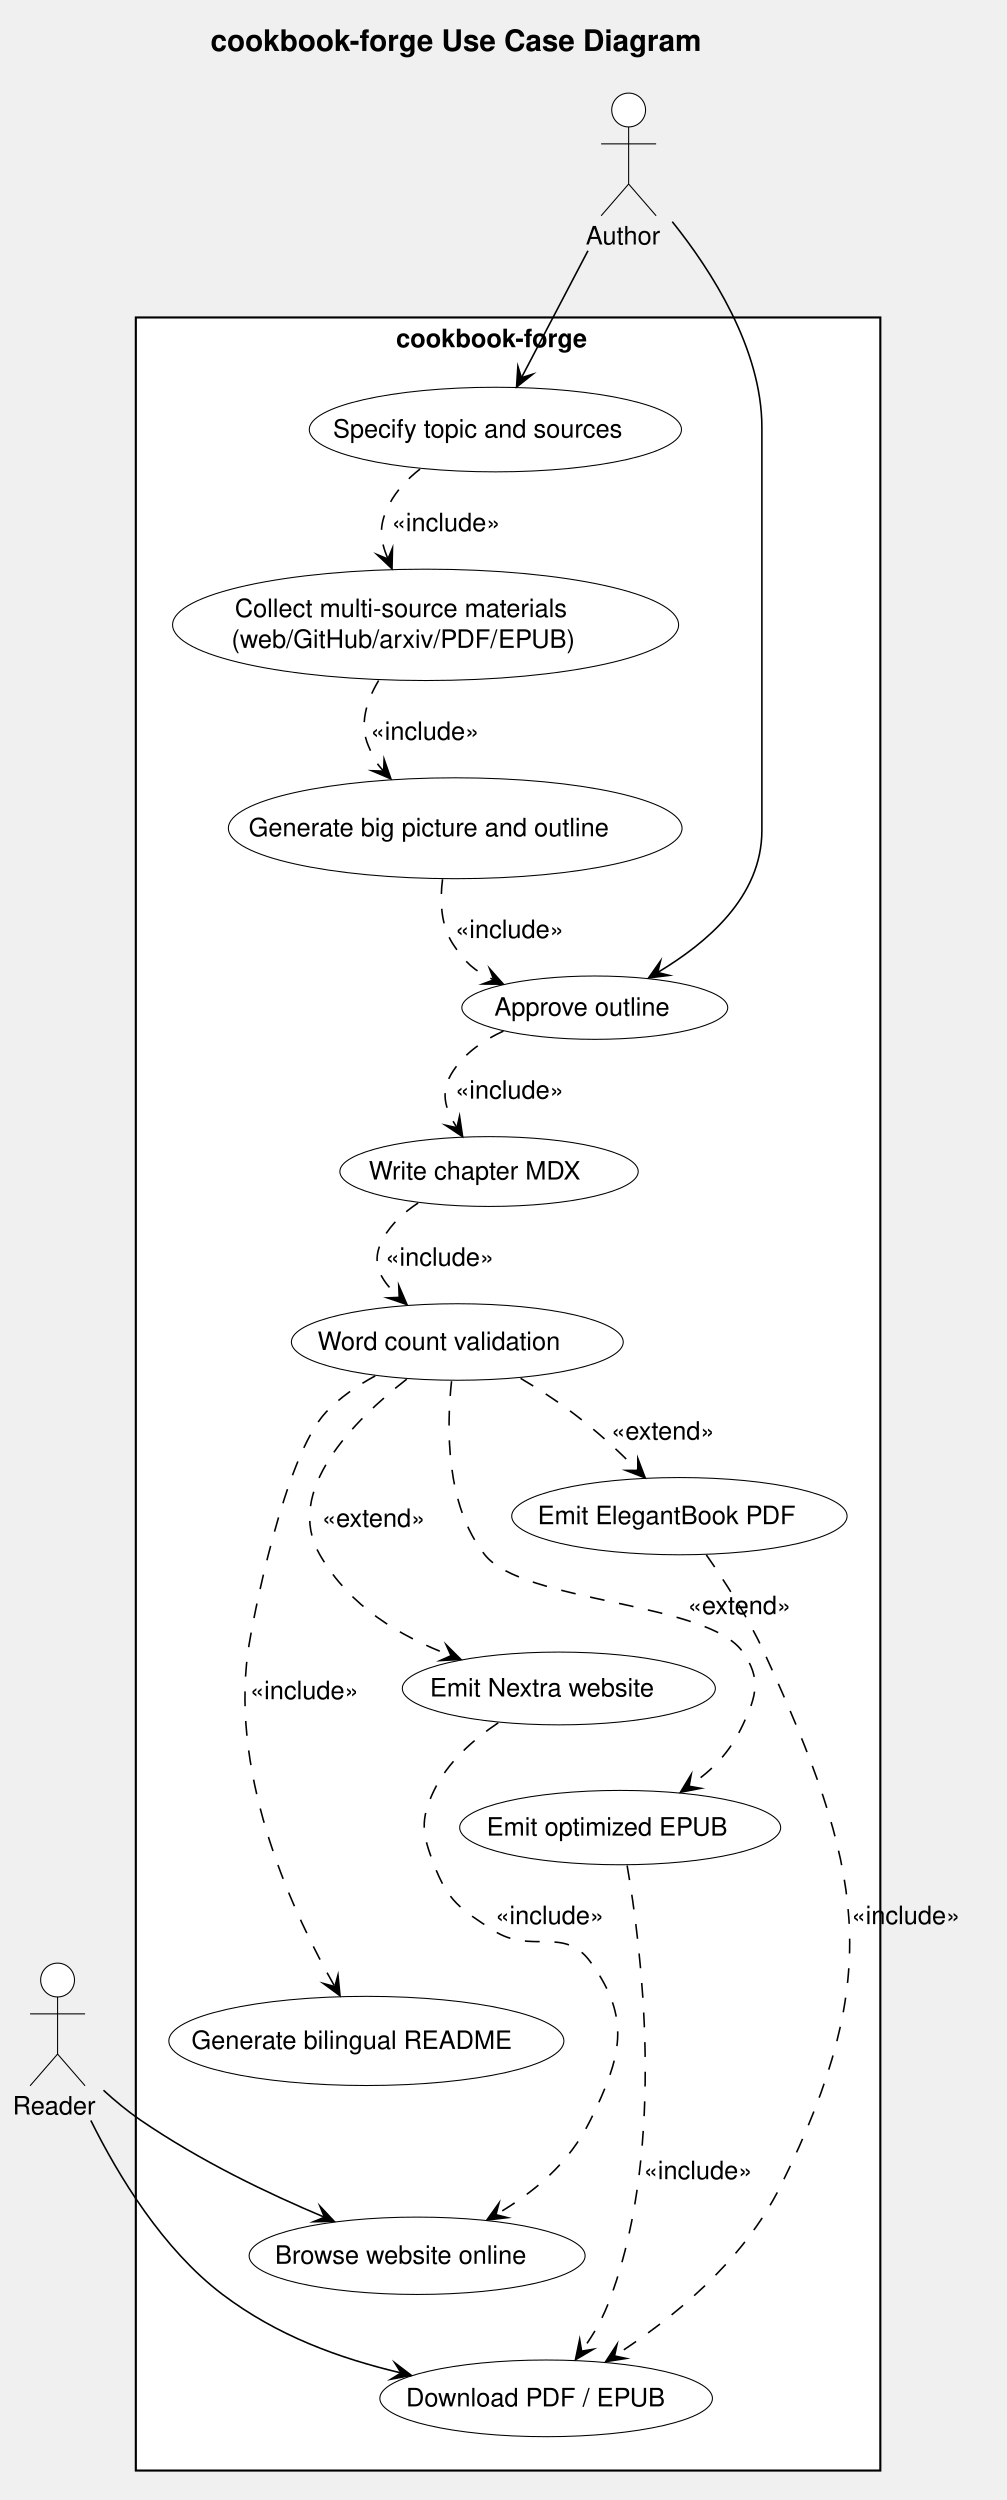
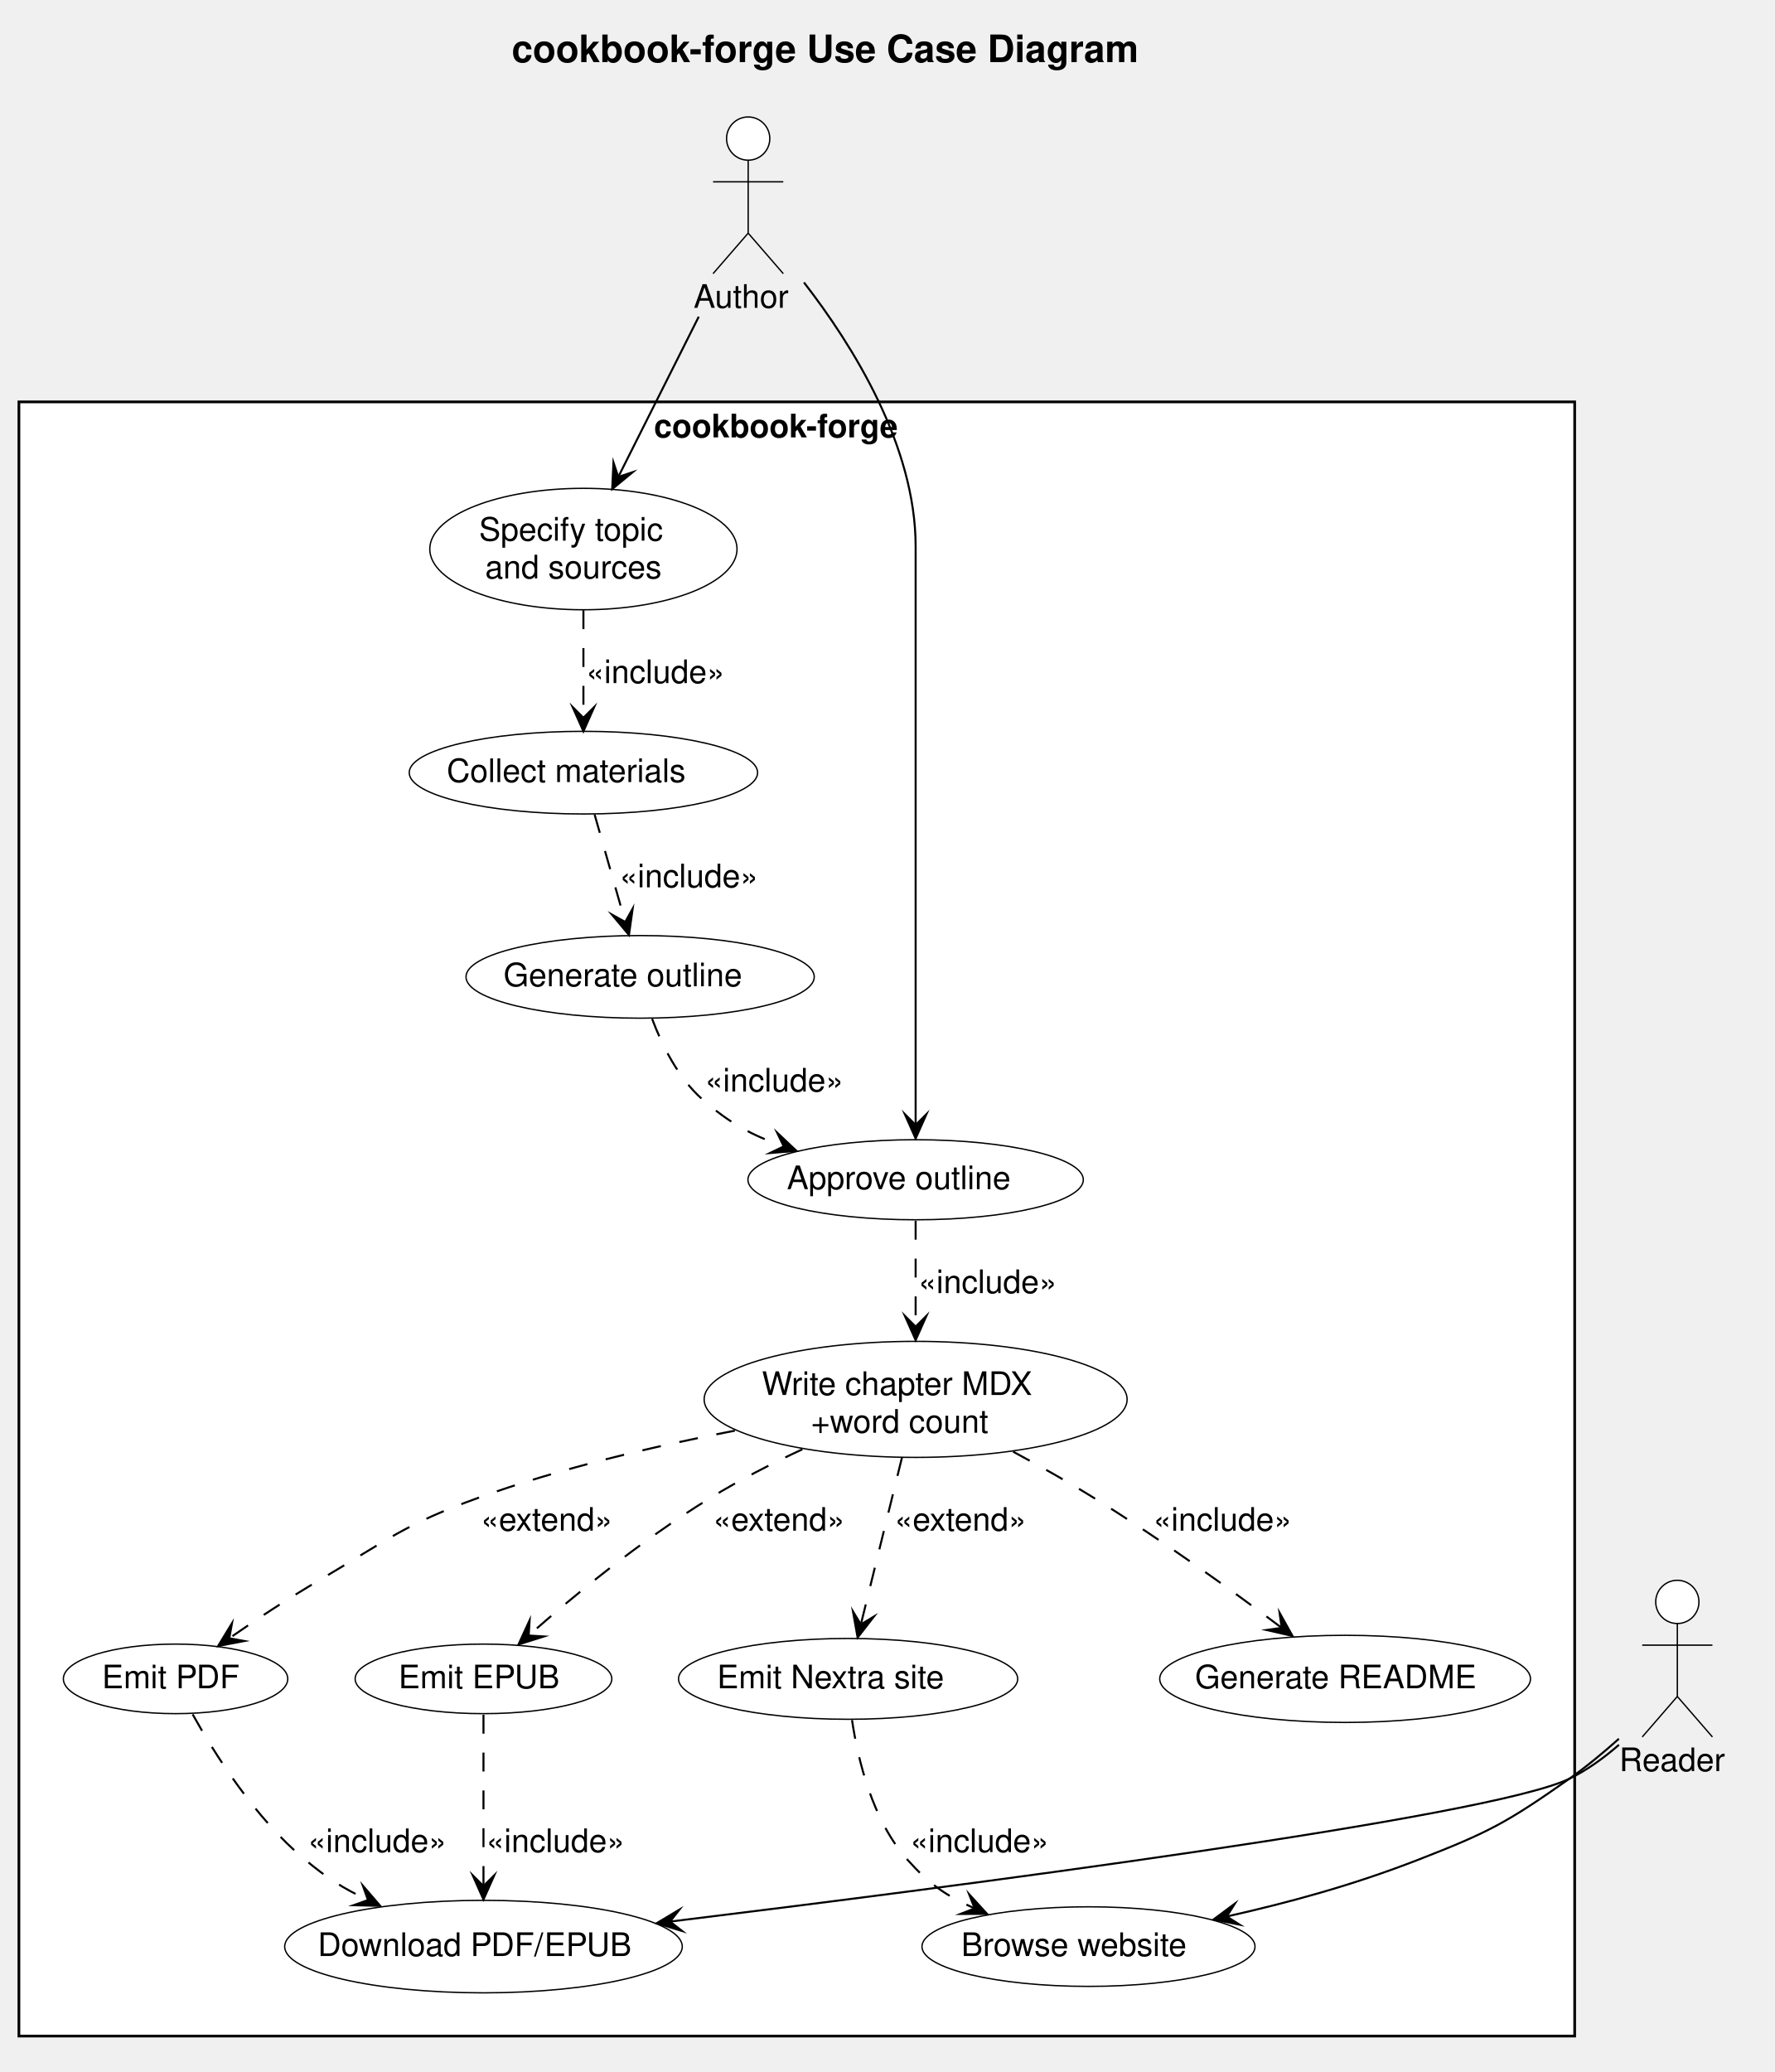
- <svg xmlns="http://www.w3.org/2000/svg" contentStyleType="text/css" data-diagram-type="DESCRIPTION" height="1182px" preserveAspectRatio="none" style="width:476px;height:1182px;background:#FFFFFF;" version="1.1" viewBox="0 0 476 1182" width="476px" zoomAndPan="magnify">
+ <svg xmlns="http://www.w3.org/2000/svg" contentStyleType="text/css" data-diagram-type="DESCRIPTION" height="767px" preserveAspectRatio="none" style="width:657px;height:767px;background:#FFFFFF;" version="1.1" viewBox="0 0 657 767" width="657px" zoomAndPan="magnify">
  <defs />
  <g>
    <g class="title" data-source-line="23">
-       <text fill="#000000" font-family="Helvetica" font-size="14" font-weight="700" lengthAdjust="spacing" textLength="270.628" x="99.551" y="24.075">cookbook-forge Use Case Diagram</text>
+       <text fill="#000000" font-family="Helvetica" font-size="14" font-weight="700" lengthAdjust="spacing" textLength="271.551" x="189.478" y="22.995">cookbook-forge Use Case Diagram</text>
    </g>
    <g class="cluster" data-qualified-name="cookbook-forge" data-source-line="33" id="ent0003">
-       <rect fill="#FFFFFF" height="1017.98" style="stroke:#000000;stroke-width:1;" width="352" x="64.22" y="150.095" />
-       <text fill="#000000" font-family="Helvetica" font-size="12" font-weight="700" lengthAdjust="spacing" textLength="105.897" x="187.272" y="164.159">cookbook-forge</text>
+       <rect fill="#FFFFFF" height="604.93" style="stroke:#000000;stroke-width:1;" width="576" x="7" y="148.767" />
+       <text fill="#000000" font-family="Helvetica" font-size="12" font-weight="700" lengthAdjust="spacing" textLength="105.732" x="242.134" y="161.905">cookbook-forge</text>
    </g>
    <g class="entity" data-qualified-name="cookbook-forge.UC0" data-source-line="34" id="ent0004">
-       <ellipse cx="234.218" cy="203.094" fill="#FFFFFF" rx="87.998" ry="20" style="stroke:#000000;stroke-width:0.5;" />
-       <text fill="#000000" font-family="Helvetica" font-size="12" lengthAdjust="spacing" textLength="153.562" x="157.437" y="206.886">Specify topic and sources</text>
+       <ellipse cx="215.997" cy="203.243" fill="#FFFFFF" rx="56.877" ry="22.476" style="stroke:#000000;stroke-width:0.5;" />
+       <text fill="#000000" font-family="Helvetica" font-size="12" lengthAdjust="spacing" textLength="77.285" x="177.355" y="200.14">Specify topic</text>
+       <text fill="#000000" font-family="Helvetica" font-size="12" lengthAdjust="spacing" textLength="72.756" x="179.619" y="214.109">and sources</text>
    </g>
    <g class="entity" data-qualified-name="cookbook-forge.UC1" data-source-line="35" id="ent0005">
-       <ellipse cx="201.22" cy="295.429" fill="#FFFFFF" rx="119.62" ry="26.324" style="stroke:#000000;stroke-width:0.5;" />
-       <text fill="#000000" font-family="Helvetica" font-size="12" lengthAdjust="spacing" textLength="180.416" x="111.012" y="291.731">Collect multi-source materials</text>
-       <text fill="#000000" font-family="Helvetica" font-size="12" lengthAdjust="spacing" textLength="183.592" x="109.424" y="306.315">(web/GitHub/arxiv/PDF/EPUB)</text>
+       <ellipse cx="216.002" cy="286.015" fill="#FFFFFF" rx="64.492" ry="15.298" style="stroke:#000000;stroke-width:0.5;" />
+       <text fill="#000000" font-family="Helvetica" font-size="12" lengthAdjust="spacing" textLength="101.227" x="165.388" y="289.5">Collect materials</text>
    </g>
    <g class="entity" data-qualified-name="cookbook-forge.UC2" data-source-line="36" id="ent0006">
-       <ellipse cx="215.216" cy="391.596" fill="#FFFFFF" rx="107.256" ry="23.851" style="stroke:#000000;stroke-width:0.5;" />
-       <text fill="#000000" font-family="Helvetica" font-size="12" lengthAdjust="spacing" textLength="195.346" x="117.543" y="395.388">Generate big picture and outline</text>
+       <ellipse cx="236.998" cy="361.61" fill="#FFFFFF" rx="64.468" ry="15.293" style="stroke:#000000;stroke-width:0.5;" />
+       <text fill="#000000" font-family="Helvetica" font-size="12" lengthAdjust="spacing" textLength="101.168" x="186.414" y="365.095">Generate outline</text>
    </g>
    <g class="entity" data-qualified-name="cookbook-forge.UC3" data-source-line="37" id="ent0007">
-       <ellipse cx="281.215" cy="476.428" fill="#FFFFFF" rx="62.865" ry="14.973" style="stroke:#000000;stroke-width:0.5;" />
-       <text fill="#000000" font-family="Helvetica" font-size="12" lengthAdjust="spacing" textLength="94.963" x="233.733" y="480.22">Approve outline</text>
+       <ellipse cx="338.997" cy="436.714" fill="#FFFFFF" rx="62.087" ry="14.818" style="stroke:#000000;stroke-width:0.5;" />
+       <text fill="#000000" font-family="Helvetica" font-size="12" lengthAdjust="spacing" textLength="95.326" x="291.334" y="440.199">Approve outline</text>
    </g>
    <g class="entity" data-qualified-name="cookbook-forge.UC4" data-source-line="38" id="ent0008">
-       <ellipse cx="231.218" cy="553.902" fill="#FFFFFF" rx="70.537" ry="16.508" style="stroke:#000000;stroke-width:0.5;" />
-       <text fill="#000000" font-family="Helvetica" font-size="12" lengthAdjust="spacing" textLength="113.701" x="174.367" y="557.694">Write chapter MDX</text>
+       <ellipse cx="338.996" cy="518.012" fill="#FFFFFF" rx="78.296" ry="21.475" style="stroke:#000000;stroke-width:0.5;" />
+       <text fill="#000000" font-family="Helvetica" font-size="12" lengthAdjust="spacing" textLength="113.859" x="282.066" y="516.389">Write chapter MDX</text>
+       <text fill="#000000" font-family="Helvetica" font-size="12" lengthAdjust="spacing" textLength="77.432" x="300.28" y="530.358">+word count</text>
    </g>
-     <g class="entity" data-qualified-name="cookbook-forge.UC5" data-source-line="39" id="ent0009">
-       <ellipse cx="216.22" cy="634.495" fill="#FFFFFF" rx="78.45" ry="18.09" style="stroke:#000000;stroke-width:0.5;" />
-       <text fill="#000000" font-family="Helvetica" font-size="12" lengthAdjust="spacing" textLength="132.111" x="150.164" y="638.287">Word count validation</text>
+     <g class="entity" data-qualified-name="cookbook-forge.UC6" data-source-line="39" id="ent0009">
+       <ellipse cx="65" cy="621.474" fill="#FFFFFF" rx="41.54" ry="12.877" style="stroke:#000000;stroke-width:0.5;" />
+       <text fill="#000000" font-family="Helvetica" font-size="12" lengthAdjust="spacing" textLength="54.504" x="37.748" y="624.959">Emit PDF</text>
    </g>
-     <g class="entity" data-qualified-name="cookbook-forge.UC6" data-source-line="40" id="ent0010">
-       <ellipse cx="321.22" cy="716.843" fill="#FFFFFF" rx="79.29" ry="18.258" style="stroke:#000000;stroke-width:0.5;" />
-       <text fill="#000000" font-family="Helvetica" font-size="12" lengthAdjust="spacing" textLength="134.027" x="254.206" y="720.635">Emit ElegantBook PDF</text>
+     <g class="entity" data-qualified-name="cookbook-forge.UC7" data-source-line="40" id="ent0010">
+       <ellipse cx="314.001" cy="621.475" fill="#FFFFFF" rx="62.791" ry="14.958" style="stroke:#000000;stroke-width:0.5;" />
+       <text fill="#000000" font-family="Helvetica" font-size="12" lengthAdjust="spacing" textLength="97.066" x="265.468" y="624.96">Emit Nextra site</text>
    </g>
-     <g class="entity" data-qualified-name="cookbook-forge.UC7" data-source-line="41" id="ent0011">
-       <ellipse cx="264.219" cy="798.307" fill="#FFFFFF" rx="74.01" ry="17.202" style="stroke:#000000;stroke-width:0.5;" />
-       <text fill="#000000" font-family="Helvetica" font-size="12" lengthAdjust="spacing" textLength="121.869" x="203.285" y="802.098">Emit Nextra website</text>
+     <g class="entity" data-qualified-name="cookbook-forge.UC8" data-source-line="41" id="ent0011">
+       <ellipse cx="178.999" cy="621.474" fill="#FFFFFF" rx="47.519" ry="12.877" style="stroke:#000000;stroke-width:0.5;" />
+       <text fill="#000000" font-family="Helvetica" font-size="12" lengthAdjust="spacing" textLength="62.959" x="147.519" y="624.959">Emit EPUB</text>
    </g>
-     <g class="entity" data-qualified-name="cookbook-forge.UC8" data-source-line="42" id="ent0012">
-       <ellipse cx="293.219" cy="864.082" fill="#FFFFFF" rx="75.888" ry="17.578" style="stroke:#000000;stroke-width:0.5;" />
-       <text fill="#000000" font-family="Helvetica" font-size="12" lengthAdjust="spacing" textLength="126.228" x="230.104" y="867.874">Emit optimized EPUB</text>
+     <g class="entity" data-qualified-name="cookbook-forge.UC9" data-source-line="42" id="ent0012">
+       <ellipse cx="498.002" cy="621.475" fill="#FFFFFF" rx="68.642" ry="16.128" style="stroke:#000000;stroke-width:0.5;" />
+       <text fill="#000000" font-family="Helvetica" font-size="12" lengthAdjust="spacing" textLength="111.164" x="442.42" y="624.96">Generate README</text>
    </g>
-     <g class="entity" data-qualified-name="cookbook-forge.UC9" data-source-line="43" id="ent0013">
-       <ellipse cx="173.219" cy="964.954" fill="#FFFFFF" rx="93.398" ry="21.08" style="stroke:#000000;stroke-width:0.5;" />
-       <text fill="#000000" font-family="Helvetica" font-size="12" lengthAdjust="spacing" textLength="165.44" x="90.499" y="968.746">Generate bilingual README</text>
+     <g class="entity" data-qualified-name="cookbook-forge.UC10" data-source-line="43" id="ent0013">
+       <ellipse cx="402.998" cy="720.578" fill="#FFFFFF" rx="61.658" ry="14.732" style="stroke:#000000;stroke-width:0.5;" />
+       <text fill="#000000" font-family="Helvetica" font-size="12" lengthAdjust="spacing" textLength="94.26" x="355.868" y="724.063">Browse website</text>
    </g>
-     <g class="entity" data-qualified-name="cookbook-forge.UC10" data-source-line="44" id="ent0014">
-       <ellipse cx="197.217" cy="1066.532" fill="#FFFFFF" rx="79.437" ry="18.287" style="stroke:#000000;stroke-width:0.5;" />
-       <text fill="#000000" font-family="Helvetica" font-size="12" lengthAdjust="spacing" textLength="134.361" x="130.036" y="1070.324">Browse website online</text>
-     </g>
-     <g class="entity" data-qualified-name="cookbook-forge.UC11" data-source-line="45" id="ent0015">
-       <ellipse cx="258.219" cy="1133.94" fill="#FFFFFF" rx="78.629" ry="18.126" style="stroke:#000000;stroke-width:0.5;" />
-       <text fill="#000000" font-family="Helvetica" font-size="12" lengthAdjust="spacing" textLength="132.522" x="191.959" y="1137.733">Download PDF / EPUB</text>
+     <g class="entity" data-qualified-name="cookbook-forge.UC11" data-source-line="44" id="ent0014">
+       <ellipse cx="179.001" cy="720.577" fill="#FFFFFF" rx="73.601" ry="17.12" style="stroke:#000000;stroke-width:0.5;" />
+       <text fill="#000000" font-family="Helvetica" font-size="12" lengthAdjust="spacing" textLength="122.719" x="117.642" y="724.062">Download PDF/EPUB</text>
    </g>
    <g class="entity" data-qualified-name="AUTHOR" data-source-line="30" id="ent0001">
-       <ellipse cx="297.222" cy="52.015" fill="#FFFFFF" rx="8" ry="8" style="stroke:#000000;stroke-width:0.5;" />
-       <path d="M297.222,60.015 L297.222,87.015 M284.222,68.015 L310.222,68.015 M297.222,87.015 L284.222,102.015 M297.222,87.015 L310.222,102.015" fill="none" style="stroke:#000000;stroke-width:0.5;" />
-       <text fill="#000000" font-family="Helvetica" font-size="12" lengthAdjust="spacing" textLength="40.523" x="276.96" y="115.579">Author</text>
+       <ellipse cx="277" cy="51.297" fill="#FFFFFF" rx="8" ry="8" style="stroke:#000000;stroke-width:0.5;" />
+       <path d="M277,59.297 L277,86.297 M264,67.297 L290,67.297 M277,86.297 L264,101.297 M277,86.297 L290,101.297" fill="none" style="stroke:#000000;stroke-width:0.5;" />
+       <text fill="#000000" font-family="Helvetica" font-size="12" lengthAdjust="spacing" textLength="40.4" x="256.8" y="113.936">Author</text>
    </g>
    <g class="entity" data-qualified-name="READER" data-source-line="31" id="ent0002">
-       <ellipse cx="27.223" cy="936.165" fill="#FFFFFF" rx="8" ry="8" style="stroke:#000000;stroke-width:0.5;" />
-       <path d="M27.223,944.165 L27.223,971.165 M14.223,952.165 L40.223,952.165 M27.223,971.165 L14.223,986.165 M27.223,971.165 L40.223,986.165" fill="none" style="stroke:#000000;stroke-width:0.5;" />
-       <text fill="#000000" font-family="Helvetica" font-size="12" lengthAdjust="spacing" textLength="42.445" x="6" y="999.729">Reader</text>
+       <ellipse cx="621.004" cy="592.987" fill="#FFFFFF" rx="8" ry="8" style="stroke:#000000;stroke-width:0.5;" />
+       <path d="M621.004,600.987 L621.004,627.987 M608.004,608.987 L634.004,608.987 M621.004,627.987 L608.004,642.987 M621.004,627.987 L634.004,642.987" fill="none" style="stroke:#000000;stroke-width:0.5;" />
+       <text fill="#000000" font-family="Helvetica" font-size="12" lengthAdjust="spacing" textLength="43.008" x="599.5" y="655.625">Reader</text>
    </g>
-     <g class="link" data-entity-1="ent0001" data-entity-2="ent0004" data-link-type="dependency" data-source-line="48" id="lnk16">
-       <path d="M277.98,118.555 C266.83,139.835 255.579,161.315 246.539,178.585" fill="none" id="AUTHOR-to-UC0" style="stroke:#000000;stroke-width:0.75;" />
-       <polygon fill="#000000" points="244.22,183.015,251.938,176.896,246.539,178.585,244.85,173.186,244.22,183.015" style="stroke:#000000;stroke-width:0.75;stroke-linejoin:miter;stroke-miterlimit:10;" />
+     <g class="link" data-entity-1="ent0001" data-entity-2="ent0004" data-link-type="dependency" data-source-line="47" id="lnk15">
+       <path d="M258.7,117.227 C248.24,138.047 237.734,158.969 228.904,176.549" fill="none" id="AUTHOR-to-UC0" style="stroke:#000000;stroke-width:0.75;" />
+       <polygon fill="#000000" points="226.66,181.017,234.274,174.77,228.904,176.549,227.125,171.179,226.66,181.017" style="stroke:#000000;stroke-width:0.75;stroke-linejoin:miter;stroke-miterlimit:10;" />
    </g>
-     <g class="link" data-entity-1="ent0001" data-entity-2="ent0007" data-link-type="dependency" data-source-line="49" id="lnk17">
-       <path d="M317.85,104.815 C336.22,127.755 360.22,164.855 360.22,202.095 C360.22,202.095 360.22,202.095 360.22,392.595 C360.22,424.195 334.037,445.921 310.937,459.791" fill="none" id="AUTHOR-to-UC3" style="stroke:#000000;stroke-width:0.75;" />
-       <polygon fill="#000000" points="306.65,462.365,316.425,461.161,310.937,459.791,312.307,454.302,306.65,462.365" style="stroke:#000000;stroke-width:0.75;stroke-linejoin:miter;stroke-miterlimit:10;" />
+     <g class="link" data-entity-1="ent0001" data-entity-2="ent0007" data-link-type="dependency" data-source-line="48" id="lnk16">
+       <path d="M297.65,104.547 C315.68,127.807 339,165.077 339,202.247 C339,202.247 339,202.247 339,362.607 C339,383.047 339,401.697 339,416.427" fill="none" id="AUTHOR-to-UC3" style="stroke:#000000;stroke-width:0.75;" />
+       <polygon fill="#000000" points="339,421.427,343,412.427,339,416.427,335,412.427,339,421.427" style="stroke:#000000;stroke-width:0.75;stroke-linejoin:miter;stroke-miterlimit:10;" />
    </g>
-     <g class="link" data-entity-1="ent0004" data-entity-2="ent0005" data-link-type="dependency" data-source-line="50" id="lnk18">
-       <path d="M198.59,221.775 C192.81,226.275 187.61,231.695 184.22,238.095 C179.16,247.665 179.281,254.348 183.421,264.308" fill="none" id="UC0-to-UC1" style="stroke:#000000;stroke-width:0.75;stroke-dasharray:7,7;" />
-       <polygon fill="#000000" points="185.34,268.925,185.579,259.079,183.421,264.308,178.192,262.149,185.34,268.925" style="stroke:#000000;stroke-width:0.75;stroke-linejoin:miter;stroke-miterlimit:10;" />
-       <text fill="#000000" font-family="Helvetica" font-size="12" lengthAdjust="spacing" textLength="58.119" x="185.22" y="251.159">«include»</text>
+     <g class="link" data-entity-1="ent0004" data-entity-2="ent0005" data-link-type="dependency" data-source-line="49" id="lnk17">
+       <path d="M216,225.887 C216,240.097 216,253.277 216,265.707" fill="none" id="UC0-to-UC1" style="stroke:#000000;stroke-width:0.75;stroke-dasharray:7,7;" />
+       <polygon fill="#000000" points="216,270.707,220,261.707,216,265.707,212,261.707,216,270.707" style="stroke:#000000;stroke-width:0.75;stroke-linejoin:miter;stroke-miterlimit:10;" />
+       <text fill="#000000" font-family="Helvetica" font-size="12" lengthAdjust="spacing" textLength="58.16" x="217" y="252.856">«include»</text>
    </g>
-     <g class="link" data-entity-1="ent0005" data-entity-2="ent0006" data-link-type="dependency" data-source-line="51" id="lnk19">
-       <path d="M179.02,321.765 C173.24,331.395 169.74,342.515 174.22,352.745 C176.71,358.425 177.095,359.982 181.405,364.592" fill="none" id="UC1-to-UC2" style="stroke:#000000;stroke-width:0.75;stroke-dasharray:7,7;" />
-       <polygon fill="#000000" points="184.82,368.245,181.595,358.939,181.405,364.592,175.752,364.402,184.82,368.245" style="stroke:#000000;stroke-width:0.75;stroke-linejoin:miter;stroke-miterlimit:10;" />
-       <text fill="#000000" font-family="Helvetica" font-size="12" lengthAdjust="spacing" textLength="58.119" x="175.22" y="349.809">«include»</text>
+     <g class="link" data-entity-1="ent0005" data-entity-2="ent0006" data-link-type="dependency" data-source-line="50" id="lnk18">
+       <path d="M220.15,301.557 C223.83,314.457 227.807,328.399 231.487,341.289" fill="none" id="UC1-to-UC2" style="stroke:#000000;stroke-width:0.75;stroke-dasharray:7,7;" />
+       <polygon fill="#000000" points="232.86,346.097,234.236,336.345,231.487,341.289,226.543,338.541,232.86,346.097" style="stroke:#000000;stroke-width:0.75;stroke-linejoin:miter;stroke-miterlimit:10;" />
+       <text fill="#000000" font-family="Helvetica" font-size="12" lengthAdjust="spacing" textLength="58.16" x="229.38" y="328.455">«include»</text>
    </g>
-     <g class="link" data-entity-1="ent0006" data-entity-2="ent0007" data-link-type="dependency" data-source-line="52" id="lnk20">
-       <path d="M209.24,415.695 C207.93,425.885 208.37,437.535 214.22,446.445 C219.86,455.025 224.091,458.999 233.451,463.269" fill="none" id="UC2-to-UC3" style="stroke:#000000;stroke-width:0.75;stroke-dasharray:7,7;" />
-       <polygon fill="#000000" points="238,465.345,231.472,457.97,233.451,463.269,228.152,465.248,238,465.345" style="stroke:#000000;stroke-width:0.75;stroke-linejoin:miter;stroke-miterlimit:10;" />
-       <text fill="#000000" font-family="Helvetica" font-size="12" lengthAdjust="spacing" textLength="58.119" x="215.22" y="443.509">«include»</text>
+     <g class="link" data-entity-1="ent0006" data-entity-2="ent0007" data-link-type="dependency" data-source-line="51" id="lnk19">
+       <path d="M241.43,377.137 C245.04,386.757 251.02,399.007 260,406.907 C269.87,415.577 277.852,420.051 290.162,424.371" fill="none" id="UC2-to-UC3" style="stroke:#000000;stroke-width:0.75;stroke-dasharray:7,7;" />
+       <polygon fill="#000000" points="294.88,426.027,287.712,419.272,290.162,424.371,285.063,426.821,294.88,426.027" style="stroke:#000000;stroke-width:0.75;stroke-linejoin:miter;stroke-miterlimit:10;" />
+       <text fill="#000000" font-family="Helvetica" font-size="12" lengthAdjust="spacing" textLength="58.16" x="261" y="404.046">«include»</text>
    </g>
-     <g class="link" data-entity-1="ent0007" data-entity-2="ent0008" data-link-type="dependency" data-source-line="53" id="lnk21">
-       <path d="M238,487.505 C228.64,491.765 219.86,497.815 214.22,506.395 C207.99,515.875 210.028,523.725 216.048,533.195" fill="none" id="UC3-to-UC4" style="stroke:#000000;stroke-width:0.75;stroke-dasharray:7,7;" />
-       <polygon fill="#000000" points="218.73,537.415,217.277,527.673,216.048,533.195,210.526,531.965,218.73,537.415" style="stroke:#000000;stroke-width:0.75;stroke-linejoin:miter;stroke-miterlimit:10;" />
-       <text fill="#000000" font-family="Helvetica" font-size="12" lengthAdjust="spacing" textLength="58.119" x="215.22" y="519.459">«include»</text>
+     <g class="link" data-entity-1="ent0007" data-entity-2="ent0008" data-link-type="dependency" data-source-line="52" id="lnk20">
+       <path d="M339,451.897 C339,464.187 339,477.157 339,491.097" fill="none" id="UC3-to-UC4" style="stroke:#000000;stroke-width:0.75;stroke-dasharray:7,7;" />
+       <polygon fill="#000000" points="339,496.097,343,487.097,339,491.097,335,487.097,339,496.097" style="stroke:#000000;stroke-width:0.75;stroke-linejoin:miter;stroke-miterlimit:10;" />
+       <text fill="#000000" font-family="Helvetica" font-size="12" lengthAdjust="spacing" textLength="58.16" x="340" y="478.675">«include»</text>
    </g>
-     <g class="link" data-entity-1="ent0008" data-entity-2="ent0009" data-link-type="dependency" data-source-line="54" id="lnk22">
-       <path d="M197.69,568.775 C191.11,573.105 185.06,578.585 181.22,585.405 C175.06,596.395 179.047,604.442 188.747,613.402" fill="none" id="UC4-to-UC5" style="stroke:#000000;stroke-width:0.75;stroke-dasharray:7,7;" />
-       <polygon fill="#000000" points="192.42,616.795,188.523,607.75,188.747,613.402,183.095,613.626,192.42,616.795" style="stroke:#000000;stroke-width:0.75;stroke-linejoin:miter;stroke-miterlimit:10;" />
-       <text fill="#000000" font-family="Helvetica" font-size="12" lengthAdjust="spacing" textLength="58.119" x="182.22" y="598.469">«include»</text>
+     <g class="link" data-entity-1="ent0008" data-entity-2="ent0009" data-link-type="dependency" data-source-line="53" id="lnk21">
+       <path d="M272.08,529.587 C242.44,535.307 207.47,543.487 177,554.487 C149.7,564.347 144,569.747 119,584.487 C105.8,592.267 95.5,599.089 84.88,606.449" fill="none" id="UC4-to-UC6" style="stroke:#000000;stroke-width:0.75;stroke-dasharray:7,7;" />
+       <polygon fill="#000000" points="80.77,609.297,90.446,607.458,84.88,606.449,85.889,600.883,80.77,609.297" style="stroke:#000000;stroke-width:0.75;stroke-linejoin:miter;stroke-miterlimit:10;" />
+       <text fill="#000000" font-family="Helvetica" font-size="12" lengthAdjust="spacing" textLength="56.478" x="178" y="566.625">«extend»</text>
    </g>
-     <g class="link" data-entity-1="ent0009" data-entity-2="ent0010" data-link-type="dependency" data-source-line="55" id="lnk23">
-       <path d="M246.13,651.675 C254.19,656.455 262.74,661.935 270.22,667.585 C282.67,676.995 291.899,685.505 301.539,695.225" fill="none" id="UC5-to-UC6" style="stroke:#000000;stroke-width:0.75;stroke-dasharray:7,7;" />
-       <polygon fill="#000000" points="305.06,698.775,301.562,689.568,301.539,695.225,295.882,695.201,305.06,698.775" style="stroke:#000000;stroke-width:0.75;stroke-linejoin:miter;stroke-miterlimit:10;" />
-       <text fill="#000000" font-family="Helvetica" font-size="12" lengthAdjust="spacing" textLength="56.666" x="288.98" y="680.649">«extend»</text>
+     <g class="link" data-entity-1="ent0008" data-entity-2="ent0010" data-link-type="dependency" data-source-line="54" id="lnk22">
+       <path d="M333.94,539.547 C329.06,559.347 322.996,583.952 318.716,601.322" fill="none" id="UC4-to-UC7" style="stroke:#000000;stroke-width:0.75;stroke-dasharray:7,7;" />
+       <polygon fill="#000000" points="317.52,606.177,323.557,598.395,318.716,601.322,315.789,596.481,317.52,606.177" style="stroke:#000000;stroke-width:0.75;stroke-linejoin:miter;stroke-miterlimit:10;" />
+       <text fill="#000000" font-family="Helvetica" font-size="12" lengthAdjust="spacing" textLength="56.478" x="331.2" y="566.625">«extend»</text>
    </g>
-     <g class="link" data-entity-1="ent0009" data-entity-2="ent0011" data-link-type="dependency" data-source-line="56" id="lnk24">
-       <path d="M192.3,652.075 C167.27,671.565 133.84,705.085 151.22,735.105 C165.47,759.715 188.72,773.429 213.25,782.809" fill="none" id="UC5-to-UC7" style="stroke:#000000;stroke-width:0.75;stroke-dasharray:7,7;" />
-       <polygon fill="#000000" points="217.92,784.595,210.942,777.644,213.25,782.809,208.085,785.116,217.92,784.595" style="stroke:#000000;stroke-width:0.75;stroke-linejoin:miter;stroke-miterlimit:10;" />
-       <text fill="#000000" font-family="Helvetica" font-size="12" lengthAdjust="spacing" textLength="56.666" x="152.22" y="721.909">«extend»</text>
+     <g class="link" data-entity-1="ent0008" data-entity-2="ent0011" data-link-type="dependency" data-source-line="55" id="lnk23">
+       <path d="M297.08,536.487 C285.74,541.777 273.67,547.927 263,554.487 C236.14,570.997 211.66,591.37 195.73,605.419" fill="none" id="UC4-to-UC8" style="stroke:#000000;stroke-width:0.75;stroke-dasharray:7,7;" />
+       <polygon fill="#000000" points="191.98,608.727,201.376,605.774,195.73,605.419,196.084,599.774,191.98,608.727" style="stroke:#000000;stroke-width:0.75;stroke-linejoin:miter;stroke-miterlimit:10;" />
+       <text fill="#000000" font-family="Helvetica" font-size="12" lengthAdjust="spacing" textLength="56.478" x="264" y="566.625">«extend»</text>
    </g>
-     <g class="link" data-entity-1="ent0009" data-entity-2="ent0012" data-link-type="dependency" data-source-line="57" id="lnk25">
-       <path d="M213.49,653.035 C211.13,674.715 210.6,711.595 229.22,735.105 C247.22,757.815 334.74,757.275 351.22,781.105 C359.92,793.685 357.76,801.685 351.22,815.505 C344.98,828.695 337.203,836.588 325.813,844.518" fill="none" id="UC5-to-UC8" style="stroke:#000000;stroke-width:0.75;stroke-dasharray:7,7;" />
-       <polygon fill="#000000" points="321.71,847.375,331.382,845.515,325.813,844.518,326.811,838.949,321.71,847.375" style="stroke:#000000;stroke-width:0.75;stroke-linejoin:miter;stroke-miterlimit:10;" />
-       <text fill="#000000" font-family="Helvetica" font-size="12" lengthAdjust="spacing" textLength="56.666" x="325.17" y="763.169">«extend»</text>
+     <g class="link" data-entity-1="ent0008" data-entity-2="ent0012" data-link-type="dependency" data-source-line="56" id="lnk24">
+       <path d="M375.08,537.367 C384.92,542.657 395.49,548.587 405,554.487 C431.25,570.767 456.041,588.705 474.531,602.585" fill="none" id="UC4-to-UC9" style="stroke:#000000;stroke-width:0.75;stroke-dasharray:7,7;" />
+       <polygon fill="#000000" points="478.53,605.587,473.734,596.985,474.531,602.585,468.931,603.383,478.53,605.587" style="stroke:#000000;stroke-width:0.75;stroke-linejoin:miter;stroke-miterlimit:10;" />
+       <text fill="#000000" font-family="Helvetica" font-size="12" lengthAdjust="spacing" textLength="58.16" x="426.97" y="566.625">«include»</text>
    </g>
-     <g class="link" data-entity-1="ent0009" data-entity-2="ent0013" data-link-type="dependency" data-source-line="58" id="lnk26">
-       <path d="M177.42,650.515 C169.02,655.065 160.73,660.725 154.22,667.585 C134.46,688.445 119.19,766.725 117.22,781.105 C108.9,841.955 139.377,906.009 158.297,939.259" fill="none" id="UC5-to-UC9" style="stroke:#000000;stroke-width:0.75;stroke-dasharray:7,7;" />
-       <polygon fill="#000000" points="160.77,943.605,159.796,933.804,158.297,939.259,152.842,937.761,160.77,943.605" style="stroke:#000000;stroke-width:0.75;stroke-linejoin:miter;stroke-miterlimit:10;" />
-       <text fill="#000000" font-family="Helvetica" font-size="12" lengthAdjust="spacing" textLength="58.119" x="118.22" y="803.369">«include»</text>
+     <g class="link" data-entity-1="ent0010" data-entity-2="ent0013" data-link-type="dependency" data-source-line="57" id="lnk25">
+       <path d="M315.45,636.727 C317.62,651.317 322.97,673.867 336,688.457 C343.86,697.257 350.142,701.746 360.842,706.446" fill="none" id="UC7-to-UC10" style="stroke:#000000;stroke-width:0.75;stroke-dasharray:7,7;" />
+       <polygon fill="#000000" points="365.42,708.457,358.789,701.175,360.842,706.446,355.571,708.5,365.42,708.457" style="stroke:#000000;stroke-width:0.75;stroke-linejoin:miter;stroke-miterlimit:10;" />
+       <text fill="#000000" font-family="Helvetica" font-size="12" lengthAdjust="spacing" textLength="58.16" x="337" y="685.596">«include»</text>
+     </g>
+     <g class="link" data-entity-1="ent0009" data-entity-2="ent0014" data-link-type="dependency" data-source-line="58" id="lnk26">
+       <path d="M71.33,634.607 C79.37,649.047 94.45,673.107 113,688.457 C121.2,695.237 126.602,698.785 136.242,703.355" fill="none" id="UC6-to-UC11" style="stroke:#000000;stroke-width:0.75;stroke-dasharray:7,7;" />
+       <polygon fill="#000000" points="140.76,705.497,134.341,698.027,136.242,703.355,130.914,705.256,140.76,705.497" style="stroke:#000000;stroke-width:0.75;stroke-linejoin:miter;stroke-miterlimit:10;" />
+       <text fill="#000000" font-family="Helvetica" font-size="12" lengthAdjust="spacing" textLength="58.16" x="114" y="685.596">«include»</text>
    </g>
    <g class="link" data-entity-1="ent0011" data-entity-2="ent0014" data-link-type="dependency" data-source-line="59" id="lnk27">
-       <path d="M235.57,814.535 C223.89,822.385 211.64,833.145 205.22,846.505 C198.45,860.595 199.61,867.085 205.22,881.665 C211.89,898.995 217.65,902.555 233.22,912.665 C251.26,924.375 266.59,910.265 279.22,927.665 C298.69,954.495 293.84,972.495 279.22,1002.245 C268.99,1023.065 252.556,1036.433 234.496,1047.093" fill="none" id="UC7-to-UC10" style="stroke:#000000;stroke-width:0.75;stroke-dasharray:7,7;" />
-       <polygon fill="#000000" points="230.19,1049.635,239.974,1048.505,234.496,1047.093,235.907,1041.615,230.19,1049.635" style="stroke:#000000;stroke-width:0.75;stroke-linejoin:miter;stroke-miterlimit:10;" />
-       <text fill="#000000" font-family="Helvetica" font-size="12" lengthAdjust="spacing" textLength="58.119" x="234.22" y="909.729">«include»</text>
+       <path d="M179,634.767 C179,652.127 179,678.827 179,698.167" fill="none" id="UC8-to-UC11" style="stroke:#000000;stroke-width:0.75;stroke-dasharray:7,7;" />
+       <polygon fill="#000000" points="179,703.167,183,694.167,179,698.167,175,694.167,179,703.167" style="stroke:#000000;stroke-width:0.75;stroke-linejoin:miter;stroke-miterlimit:10;" />
+       <text fill="#000000" font-family="Helvetica" font-size="12" lengthAdjust="spacing" textLength="58.16" x="180" y="685.596">«include»</text>
    </g>
-     <g class="link" data-entity-1="ent0010" data-entity-2="ent0015" data-link-type="dependency" data-source-line="60" id="lnk28">
-       <path d="M333.93,735.125 C342.54,747.455 353.69,764.695 361.22,781.105 C407.99,883.005 418.9,932.735 369.22,1033.245 C351.03,1070.055 317.021,1096.793 290.551,1113.883" fill="none" id="UC6-to-UC11" style="stroke:#000000;stroke-width:0.75;stroke-dasharray:7,7;" />
-       <polygon fill="#000000" points="286.35,1116.595,296.081,1115.073,290.551,1113.883,291.741,1108.352,286.35,1116.595" style="stroke:#000000;stroke-width:0.75;stroke-linejoin:miter;stroke-miterlimit:10;" />
-       <text fill="#000000" font-family="Helvetica" font-size="12" lengthAdjust="spacing" textLength="58.119" x="402.61" y="909.729">«include»</text>
+     <g class="link" data-entity-1="ent0002" data-entity-2="ent0013" data-link-type="dependency" data-source-line="60" id="lnk28">
+       <path d="M599.37,643.647 C593.63,648.777 587.27,654.057 581,658.457 C557.89,674.687 551.32,678.227 525,688.457 C500.65,697.917 477.328,704.229 454.178,709.439" fill="none" id="READER-to-UC10" style="stroke:#000000;stroke-width:0.75;" />
+       <polygon fill="#000000" points="449.3,710.537,458.959,712.463,454.178,709.439,457.202,704.658,449.3,710.537" style="stroke:#000000;stroke-width:0.75;stroke-linejoin:miter;stroke-miterlimit:10;" />
    </g>
-     <g class="link" data-entity-1="ent0012" data-entity-2="ent0015" data-link-type="dependency" data-source-line="61" id="lnk29">
-       <path d="M296.5,882.005 C303.06,919.775 315.06,1013.225 289.22,1084.825 C285.24,1095.855 281.258,1102.884 274.978,1111.624" fill="none" id="UC8-to-UC11" style="stroke:#000000;stroke-width:0.75;stroke-dasharray:7,7;" />
-       <polygon fill="#000000" points="272.06,1115.685,280.56,1110.71,274.978,1111.624,274.063,1106.042,272.06,1115.685" style="stroke:#000000;stroke-width:0.75;stroke-linejoin:miter;stroke-miterlimit:10;" />
-       <text fill="#000000" font-family="Helvetica" font-size="12" lengthAdjust="spacing" textLength="58.119" x="304.35" y="1030.309">«include»</text>
-     </g>
-     <g class="link" data-entity-1="ent0002" data-entity-2="ent0014" data-link-type="dependency" data-source-line="62" id="lnk30">
-       <path d="M48.93,988.285 C54.32,993.215 60.27,998.175 66.22,1002.245 C95.1,1021.995 126.463,1036.952 153.403,1048.312" fill="none" id="READER-to-UC10" style="stroke:#000000;stroke-width:0.75;" />
-       <polygon fill="#000000" points="158.01,1050.255,151.271,1043.072,153.403,1048.312,148.163,1050.443,158.01,1050.255" style="stroke:#000000;stroke-width:0.75;stroke-linejoin:miter;stroke-miterlimit:10;" />
-     </g>
-     <g class="link" data-entity-1="ent0002" data-entity-2="ent0015" data-link-type="dependency" data-source-line="63" id="lnk31">
-       <path d="M42.94,1002.545 C56.03,1028.945 77.07,1063.535 105.22,1084.825 C131.1,1104.385 160.245,1114.96 189.625,1121.93" fill="none" id="READER-to-UC11" style="stroke:#000000;stroke-width:0.75;" />
-       <polygon fill="#000000" points="194.49,1123.085,186.656,1117.115,189.625,1121.93,184.81,1124.899,194.49,1123.085" style="stroke:#000000;stroke-width:0.75;stroke-linejoin:miter;stroke-miterlimit:10;" />
+     <g class="link" data-entity-1="ent0002" data-entity-2="ent0014" data-link-type="dependency" data-source-line="61" id="lnk29">
+       <path d="M599.4,645.877 C593.84,650.717 587.56,655.287 581,658.457 C551.15,672.847 353.823,698.4 248.083,711.321" fill="none" id="READER-to-UC11" style="stroke:#000000;stroke-width:0.75;" />
+       <polygon fill="#000000" points="243.12,711.927,252.539,714.806,248.083,711.321,251.568,706.865,243.12,711.927" style="stroke:#000000;stroke-width:0.75;stroke-linejoin:miter;stroke-miterlimit:10;" />
    </g>
  </g>
</svg>
